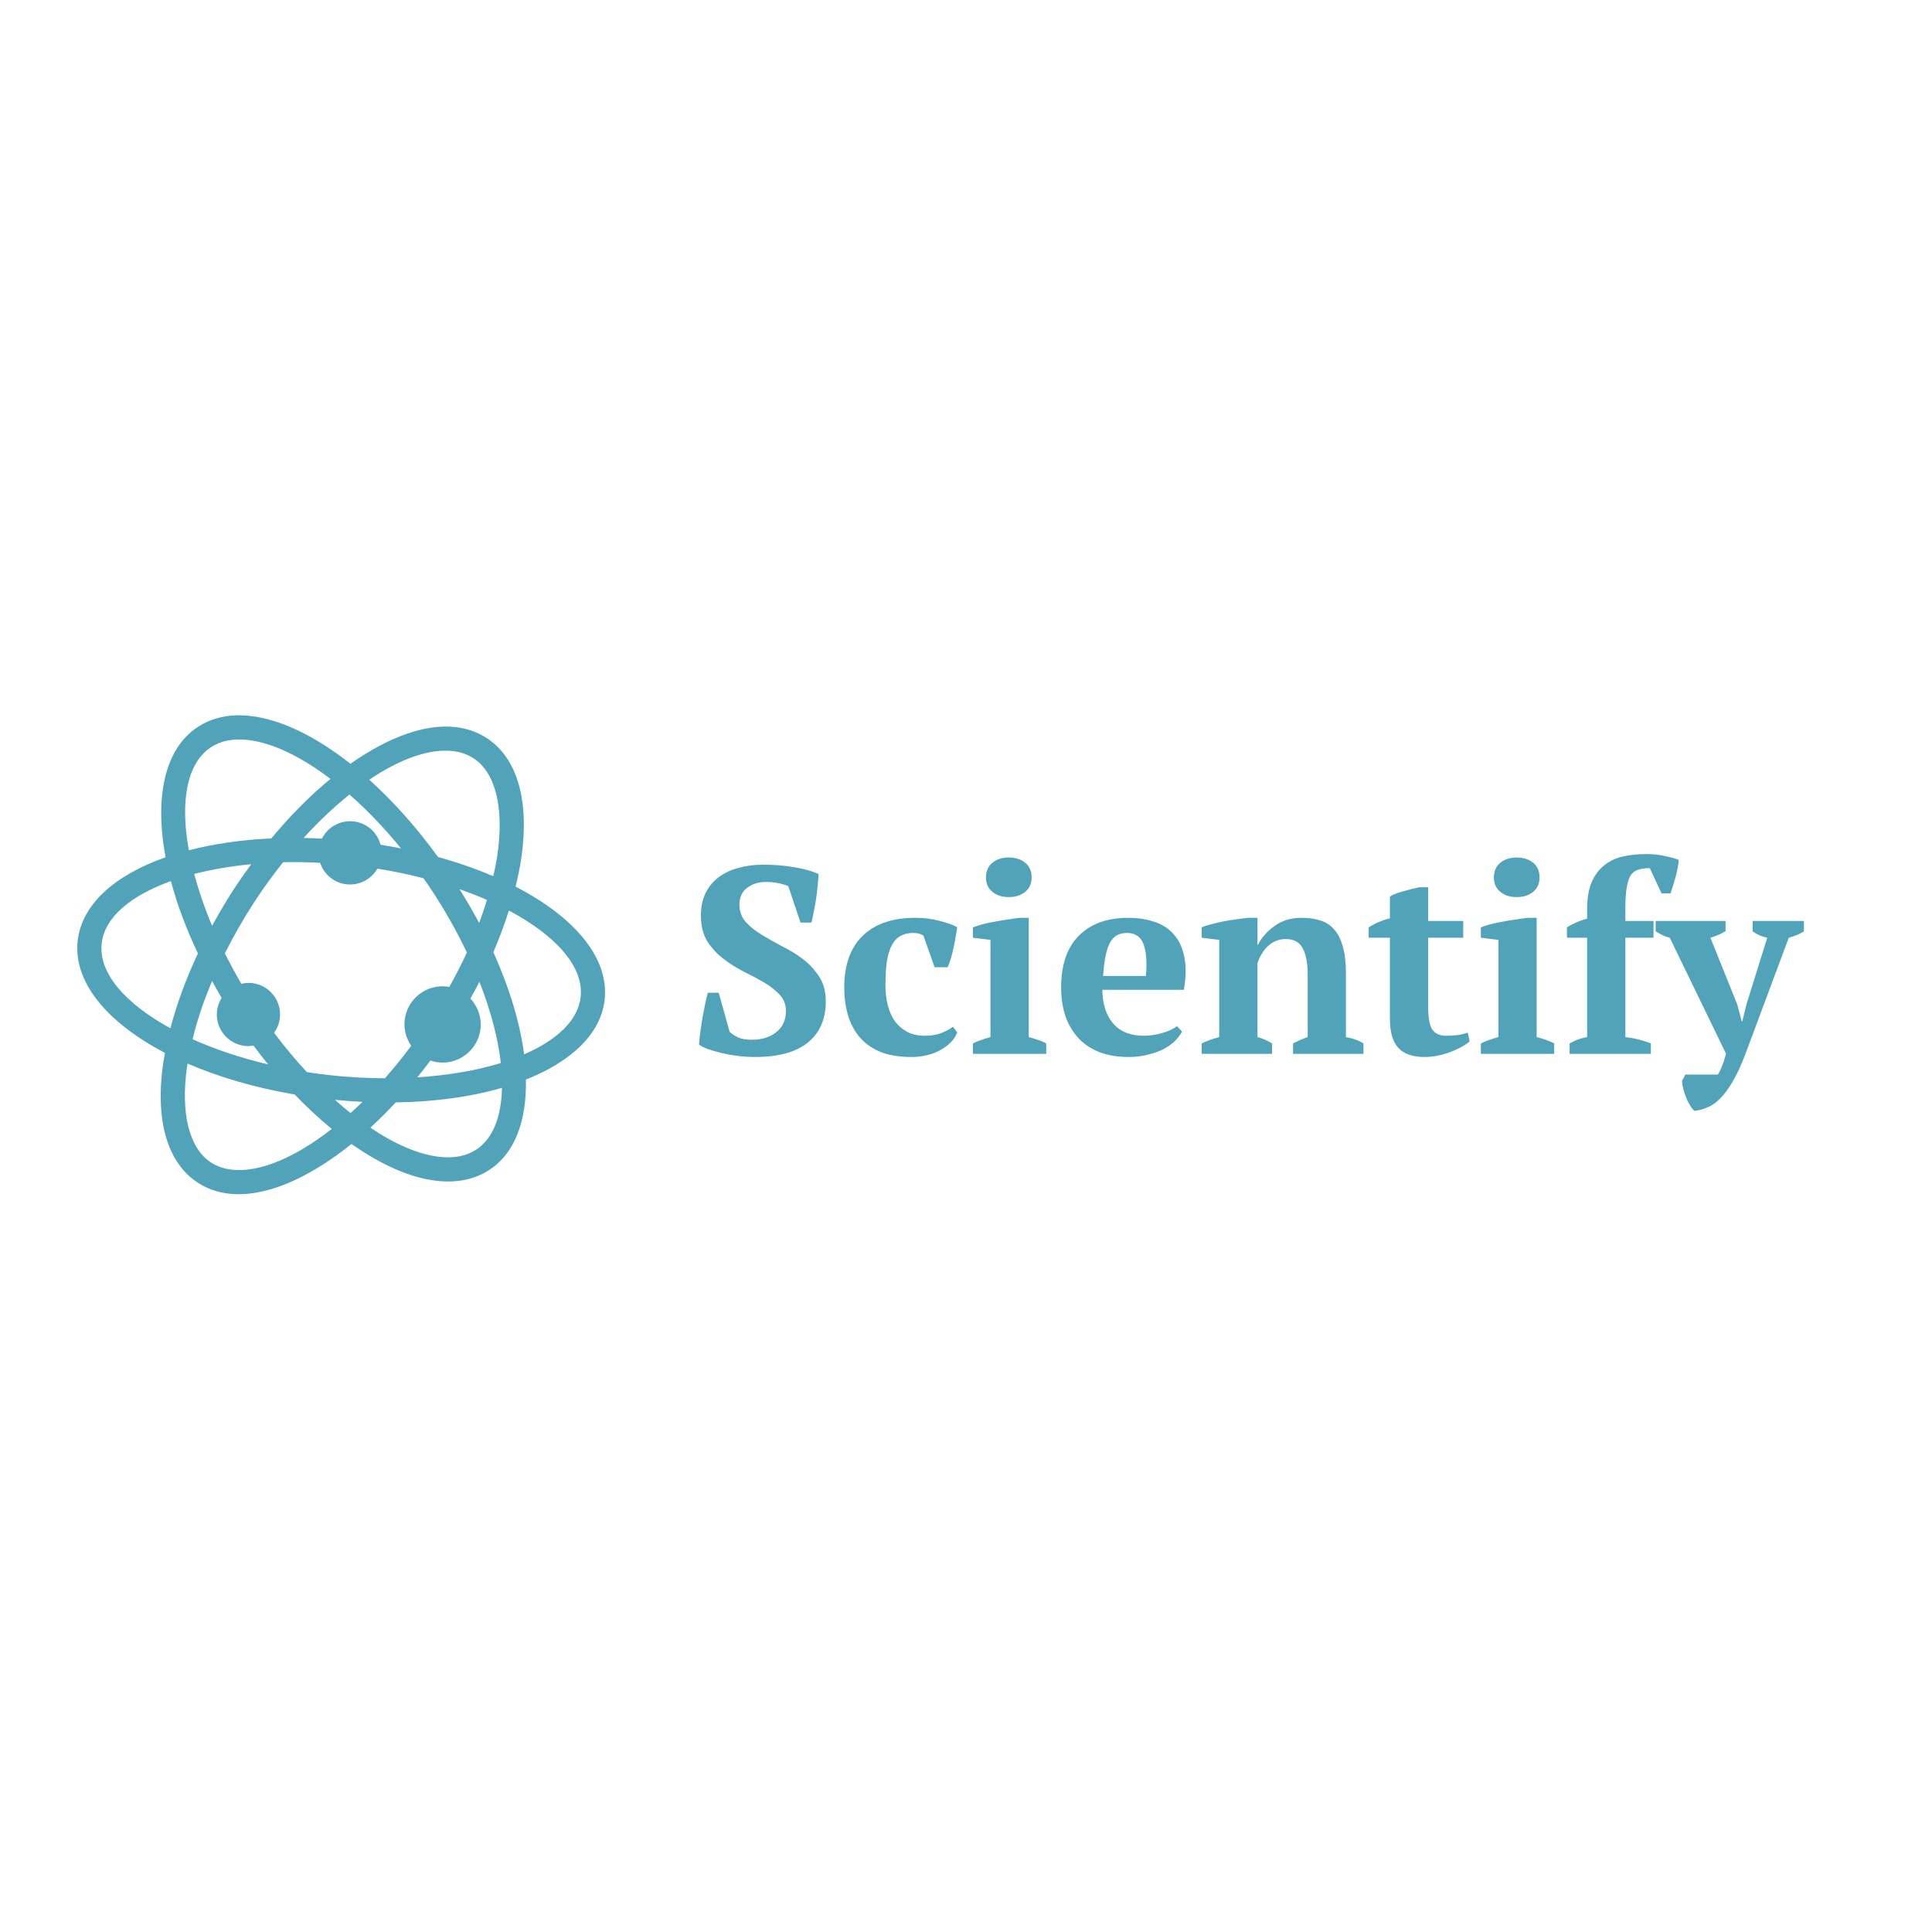
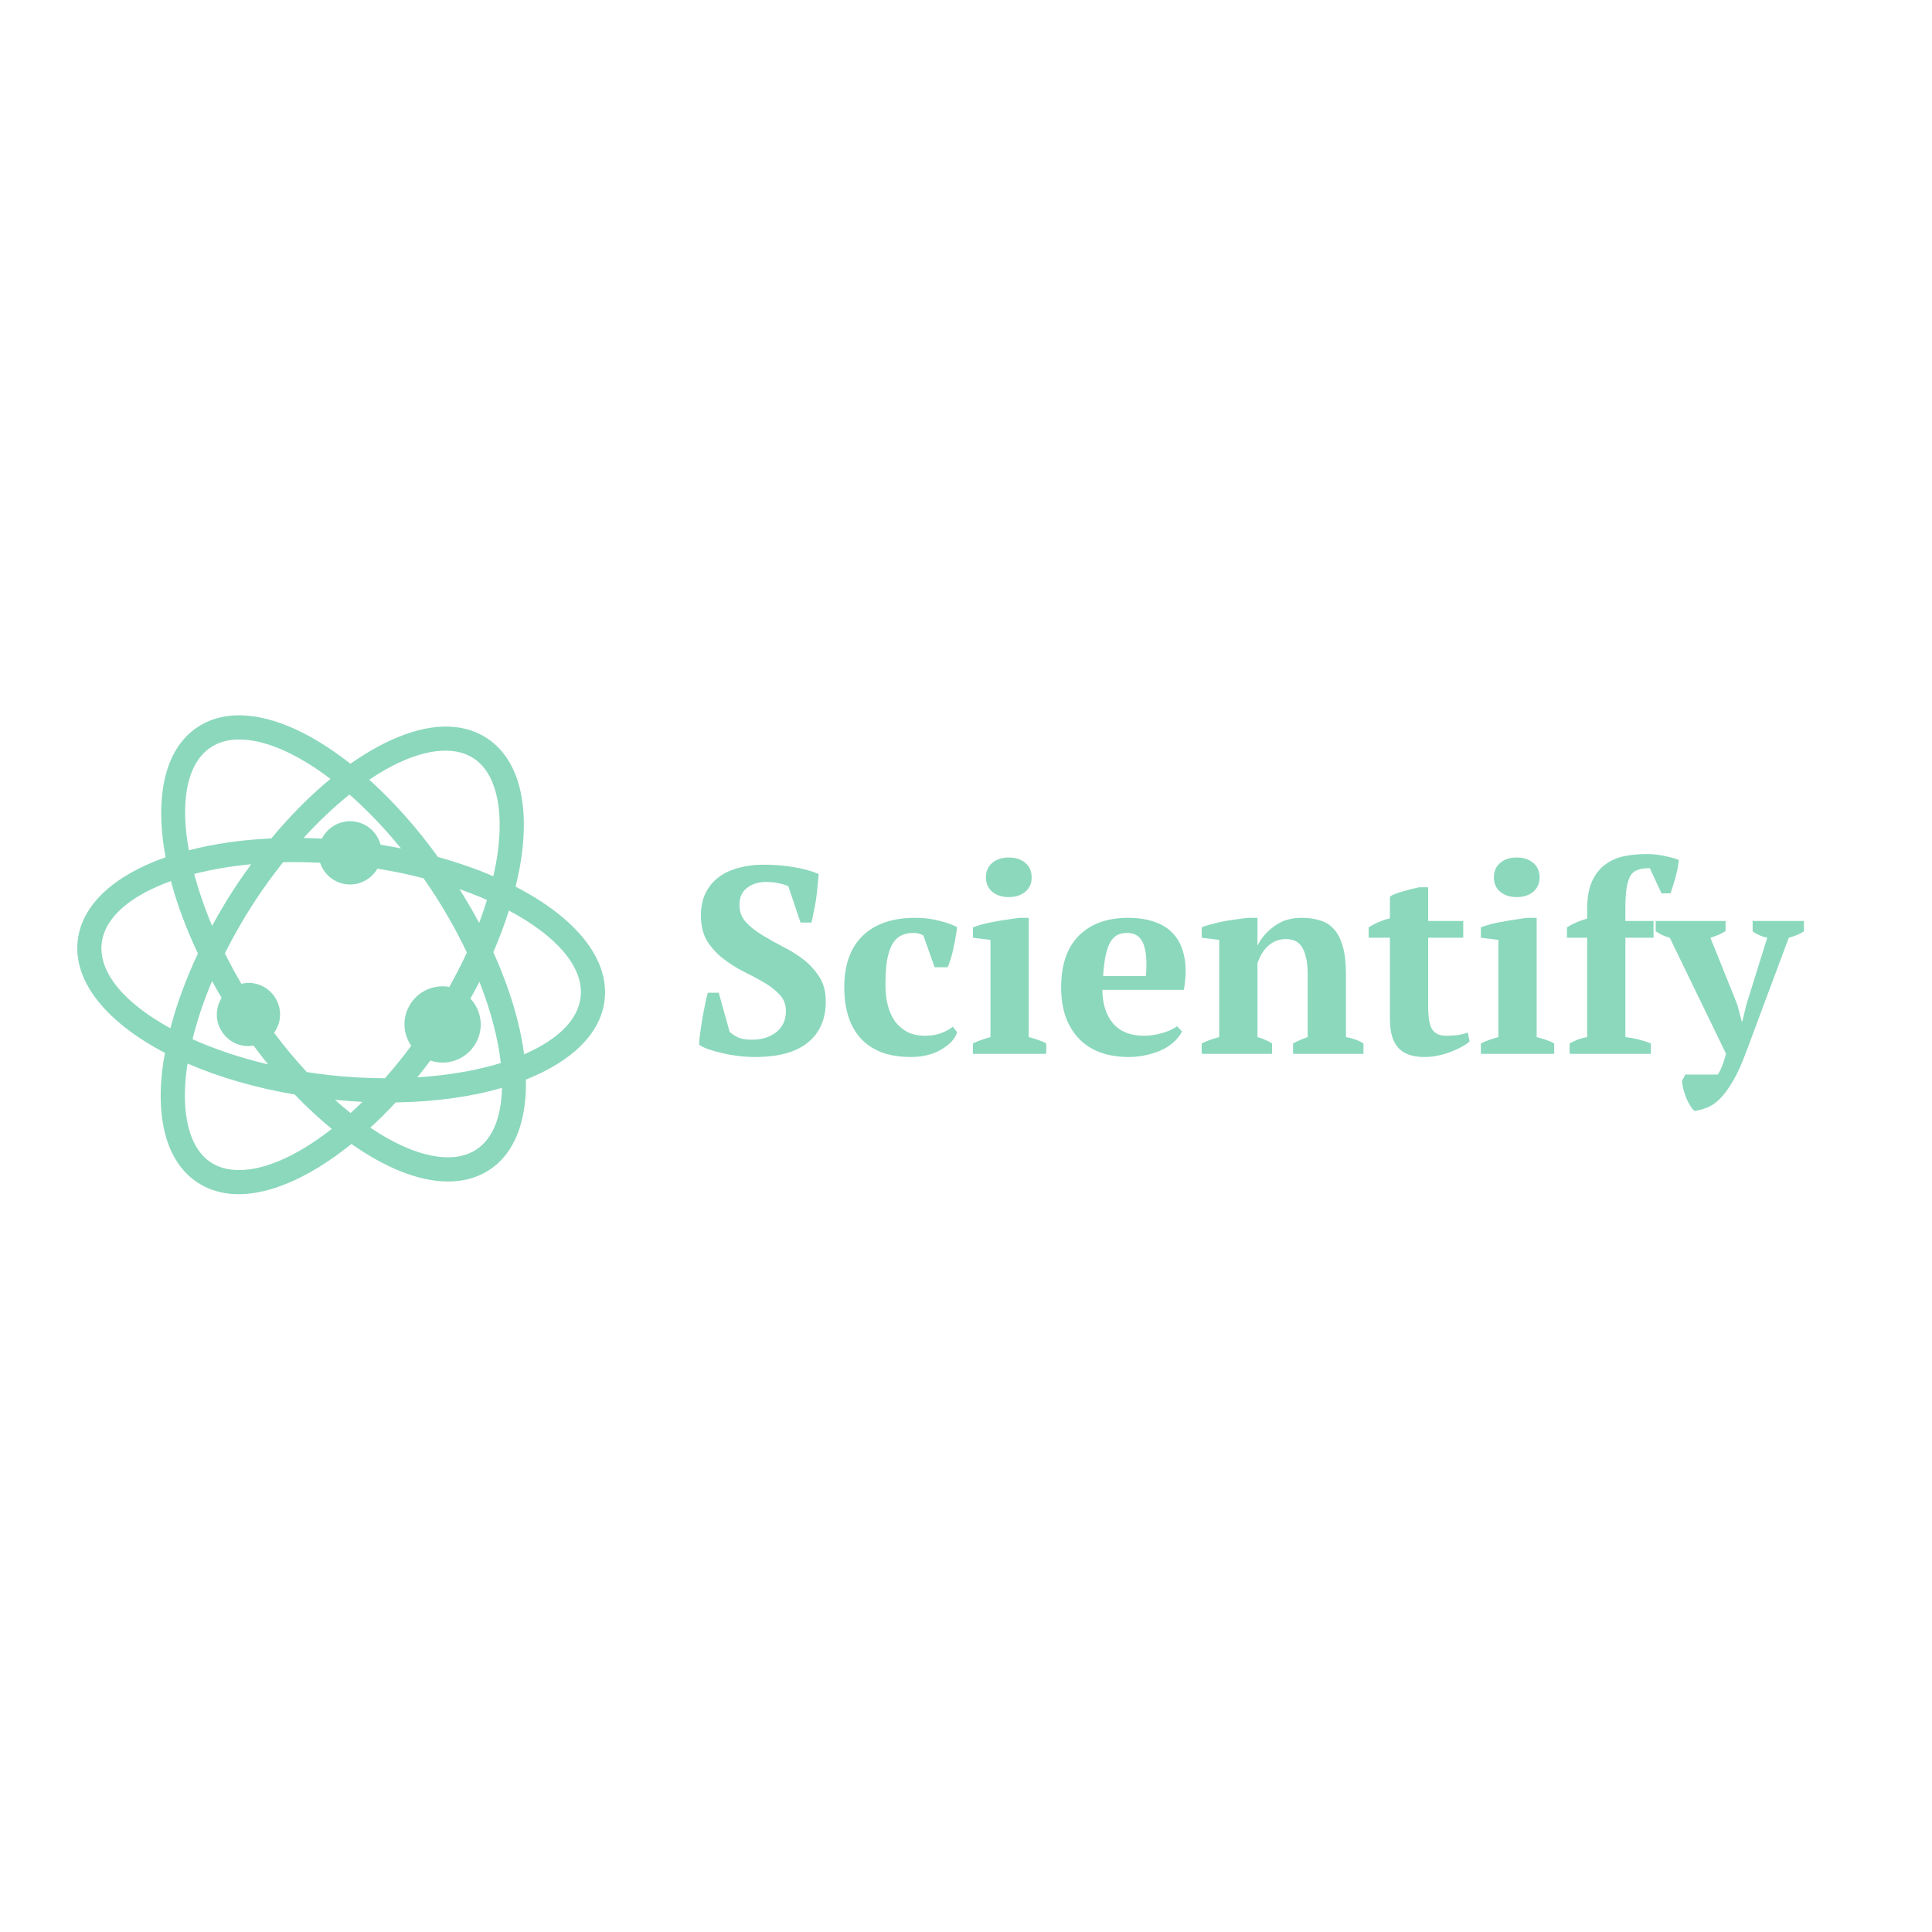
<svg xmlns="http://www.w3.org/2000/svg" width="132" height="132" viewBox="0 0 132 132" fill="none">
-   <path d="M41.311 68.307C41.632 65.445 39.244 62.649 35.226 60.58C35.39 59.898 35.534 59.225 35.626 58.572C36.179 54.671 35.333 51.776 33.249 50.423C32.623 50.017 31.905 49.765 31.113 49.676C29.023 49.442 26.504 50.38 23.943 52.184C21.584 50.322 19.21 49.153 17.11 48.918C15.717 48.761 14.502 49.018 13.501 49.678C11.231 51.176 10.554 54.492 11.313 58.571C7.849 59.79 5.588 61.781 5.309 64.27C4.991 67.104 7.326 69.873 11.274 71.938C11.23 72.178 11.179 72.423 11.145 72.659C10.592 76.561 11.436 79.455 13.52 80.809C14.148 81.217 14.867 81.467 15.658 81.556C18.069 81.827 21.055 80.543 24.013 78.158C26.037 79.583 28.041 80.476 29.844 80.678C31.238 80.835 32.452 80.579 33.454 79.918C35.189 78.773 35.988 76.559 35.932 73.761C39.036 72.528 41.05 70.639 41.311 68.307ZM30.93 51.315C31.463 51.375 31.942 51.54 32.352 51.806C33.846 52.776 34.444 55.157 33.993 58.34C33.922 58.838 33.821 59.349 33.704 59.867C32.542 59.37 31.282 58.927 29.927 58.555C28.461 56.528 26.863 54.744 25.229 53.273C27.316 51.862 29.314 51.134 30.93 51.315ZM29.404 72.458C29.578 72.516 29.759 72.561 29.949 72.582C31.38 72.743 32.668 71.712 32.829 70.283C32.917 69.497 32.639 68.763 32.141 68.226C32.354 67.843 32.56 67.461 32.757 67.078C33.533 69.061 34.03 70.953 34.218 72.629C32.57 73.138 30.625 73.472 28.512 73.607C28.813 73.235 29.112 72.852 29.404 72.458ZM30.693 67.438C30.638 67.428 30.586 67.408 30.53 67.402C29.099 67.241 27.81 68.272 27.649 69.702C27.577 70.347 27.756 70.957 28.095 71.455C27.514 72.234 26.913 72.976 26.299 73.67C25.068 73.665 23.801 73.601 22.506 73.456C21.985 73.398 21.472 73.326 20.964 73.248C20.195 72.418 19.445 71.522 18.725 70.564C18.932 70.274 19.079 69.934 19.122 69.554C19.255 68.368 18.401 67.299 17.215 67.165C16.965 67.137 16.723 67.163 16.491 67.216C16.083 66.522 15.711 65.828 15.365 65.136C15.944 63.981 16.598 62.825 17.336 61.687C17.971 60.708 18.646 59.784 19.341 58.91C20.164 58.889 21.011 58.907 21.871 58.949C22.129 59.723 22.811 60.32 23.676 60.417C24.556 60.515 25.369 60.069 25.786 59.349C26.873 59.523 27.924 59.743 28.932 60.003C29.122 60.274 29.312 60.546 29.496 60.826C30.425 62.235 31.228 63.668 31.899 65.079C31.538 65.865 31.131 66.652 30.693 67.438ZM24.767 75.282C24.496 75.546 24.224 75.802 23.952 76.047C23.595 75.762 23.239 75.463 22.882 75.144C23.519 75.206 24.147 75.252 24.767 75.282ZM16.735 71.46C16.935 71.483 17.13 71.468 17.32 71.436C17.647 71.877 17.98 72.307 18.319 72.723C16.427 72.275 14.683 71.689 13.155 71.004C13.468 69.716 13.916 68.382 14.49 67.026C14.701 67.41 14.912 67.794 15.142 68.18C14.979 68.444 14.864 68.743 14.827 69.072C14.695 70.257 15.549 71.327 16.735 71.46ZM14.491 63.256C13.976 62.036 13.572 60.846 13.27 59.709C14.456 59.402 15.766 59.179 17.164 59.047C16.752 59.611 16.344 60.187 15.953 60.79C15.425 61.603 14.943 62.429 14.491 63.256ZM27.398 57.966C26.938 57.877 26.476 57.789 26.001 57.714C25.779 56.88 25.07 56.224 24.158 56.122C23.235 56.019 22.388 56.517 21.993 57.3C21.574 57.278 21.154 57.258 20.743 57.252C21.771 56.12 22.827 55.127 23.878 54.283C25.078 55.337 26.268 56.578 27.398 57.966ZM31.396 60.752C32.05 60.98 32.677 61.224 33.272 61.484C33.115 62.003 32.935 62.527 32.736 63.057C32.331 62.29 31.876 61.521 31.396 60.752ZM14.411 51.054C15.081 50.611 15.928 50.444 16.927 50.556C18.621 50.746 20.586 51.703 22.578 53.217C21.201 54.349 19.835 55.721 18.536 57.284C16.487 57.377 14.589 57.656 12.902 58.095C12.301 54.789 12.75 52.149 14.411 51.054ZM6.948 64.454C7.149 62.661 8.944 61.181 11.678 60.198C12.098 61.779 12.716 63.444 13.523 65.145C12.706 66.877 12.075 68.598 11.643 70.255C8.57 68.576 6.72 66.485 6.948 64.454ZM15.842 79.916C15.308 79.856 14.829 79.691 14.419 79.426C12.925 78.456 12.327 76.073 12.778 72.89C12.789 72.818 12.808 72.74 12.818 72.667C14.941 73.587 17.416 74.316 20.135 74.78C20.966 75.647 21.814 76.432 22.668 77.131C20.183 79.074 17.746 80.129 15.842 79.916ZM32.545 78.541C31.875 78.983 31.029 79.151 30.028 79.039C28.596 78.878 26.973 78.172 25.303 77.046C25.886 76.51 26.464 75.934 27.035 75.32C29.728 75.28 32.197 74.935 34.297 74.324C34.255 76.273 33.695 77.781 32.545 78.541ZM35.81 72.035C35.53 69.904 34.816 67.52 33.707 65.054C34.12 64.096 34.475 63.147 34.769 62.21C37.966 63.909 39.904 66.047 39.671 68.123C39.494 69.718 38.049 71.064 35.81 72.035Z" fill="#51A3B9" />
-   <path d="M49.849 70.494C49.983 70.627 50.17 70.754 50.412 70.875C50.654 70.984 50.975 71.038 51.374 71.038C52.039 71.038 52.59 70.869 53.026 70.53C53.473 70.179 53.697 69.695 53.697 69.078C53.697 68.63 53.552 68.255 53.261 67.953C52.983 67.65 52.626 67.372 52.191 67.118C51.755 66.864 51.289 66.616 50.793 66.374C50.297 66.12 49.831 65.823 49.396 65.484C48.96 65.146 48.597 64.746 48.307 64.287C48.029 63.815 47.889 63.234 47.889 62.544C47.889 61.951 47.998 61.437 48.216 61.002C48.434 60.566 48.73 60.209 49.105 59.931C49.492 59.64 49.946 59.429 50.467 59.295C50.987 59.15 51.549 59.078 52.154 59.078C52.892 59.078 53.576 59.132 54.205 59.241C54.846 59.338 55.421 59.495 55.929 59.713C55.917 59.955 55.893 60.233 55.857 60.548C55.833 60.862 55.796 61.177 55.748 61.492C55.7 61.794 55.645 62.084 55.585 62.363C55.536 62.629 55.488 62.853 55.439 63.034H54.695L53.86 60.548C53.715 60.475 53.497 60.409 53.207 60.348C52.929 60.288 52.638 60.257 52.336 60.257C51.828 60.257 51.398 60.391 51.047 60.657C50.696 60.923 50.521 61.31 50.521 61.818C50.521 62.278 50.666 62.671 50.956 62.998C51.247 63.313 51.61 63.603 52.045 63.869C52.481 64.135 52.953 64.401 53.461 64.668C53.981 64.922 54.459 65.218 54.895 65.557C55.331 65.896 55.694 66.295 55.984 66.755C56.274 67.203 56.419 67.759 56.419 68.425C56.419 69.635 56.008 70.572 55.185 71.238C54.375 71.891 53.177 72.218 51.592 72.218C51.205 72.218 50.811 72.194 50.412 72.145C50.025 72.097 49.656 72.03 49.305 71.946C48.954 71.861 48.639 71.77 48.361 71.673C48.095 71.576 47.895 71.474 47.762 71.365C47.774 71.087 47.805 70.79 47.853 70.475C47.901 70.149 47.95 69.828 47.998 69.514C48.059 69.187 48.119 68.878 48.18 68.588C48.24 68.298 48.301 68.043 48.361 67.826H49.105L49.849 70.494ZM65.396 70.53C65.312 70.772 65.173 70.996 64.979 71.201C64.785 71.395 64.549 71.57 64.271 71.728C64.005 71.885 63.696 72.006 63.346 72.091C63.007 72.175 62.65 72.218 62.275 72.218C61.476 72.218 60.786 72.109 60.206 71.891C59.637 71.661 59.165 71.341 58.79 70.929C58.415 70.506 58.137 70.004 57.955 69.423C57.774 68.83 57.683 68.177 57.683 67.463C57.683 65.926 58.1 64.752 58.935 63.942C59.782 63.119 60.98 62.708 62.529 62.708C63.122 62.708 63.666 62.774 64.162 62.907C64.658 63.028 65.07 63.173 65.396 63.343C65.372 63.548 65.336 63.778 65.287 64.032C65.251 64.275 65.203 64.522 65.142 64.777C65.094 65.019 65.033 65.261 64.961 65.503C64.888 65.733 64.816 65.926 64.743 66.083H63.854L63.091 63.924C63.007 63.863 62.916 63.821 62.819 63.797C62.722 63.76 62.577 63.742 62.384 63.742C62.069 63.742 61.797 63.803 61.567 63.924C61.337 64.032 61.137 64.226 60.968 64.504C60.811 64.783 60.69 65.152 60.605 65.612C60.532 66.071 60.496 66.64 60.496 67.317C60.496 67.814 60.55 68.273 60.659 68.697C60.768 69.108 60.932 69.471 61.15 69.786C61.379 70.088 61.664 70.33 62.002 70.512C62.341 70.681 62.741 70.766 63.2 70.766C63.624 70.766 63.993 70.705 64.307 70.584C64.622 70.463 64.888 70.318 65.106 70.149L65.396 70.53ZM71.483 72H66.474V71.292C66.656 71.195 66.843 71.117 67.037 71.056C67.23 70.984 67.442 70.917 67.672 70.857V64.214L66.474 64.069V63.361C66.656 63.288 66.879 63.216 67.145 63.143C67.424 63.071 67.714 63.01 68.017 62.962C68.319 62.901 68.616 62.853 68.906 62.816C69.196 62.768 69.451 62.732 69.668 62.708H70.285V70.857C70.527 70.917 70.745 70.984 70.939 71.056C71.132 71.117 71.314 71.195 71.483 71.292V72ZM67.363 59.949C67.363 59.525 67.508 59.193 67.799 58.951C68.089 58.709 68.464 58.588 68.924 58.588C69.384 58.588 69.759 58.709 70.049 58.951C70.34 59.193 70.485 59.525 70.485 59.949C70.485 60.36 70.34 60.687 70.049 60.929C69.759 61.171 69.384 61.292 68.924 61.292C68.464 61.292 68.089 61.171 67.799 60.929C67.508 60.687 67.363 60.36 67.363 59.949ZM80.758 70.475C80.661 70.681 80.504 70.893 80.286 71.111C80.081 71.316 79.82 71.504 79.506 71.673C79.203 71.831 78.846 71.958 78.435 72.054C78.036 72.163 77.6 72.218 77.128 72.218C76.378 72.218 75.713 72.109 75.132 71.891C74.551 71.661 74.067 71.341 73.68 70.929C73.293 70.506 72.996 70.004 72.79 69.423C72.597 68.842 72.5 68.189 72.5 67.463C72.5 65.914 72.906 64.734 73.716 63.924C74.527 63.113 75.652 62.708 77.092 62.708C77.709 62.708 78.284 62.792 78.816 62.962C79.361 63.131 79.808 63.409 80.159 63.797C80.522 64.184 80.77 64.692 80.903 65.321C81.048 65.95 81.042 66.719 80.885 67.626H75.313C75.325 68.582 75.567 69.344 76.039 69.913C76.523 70.481 77.231 70.766 78.163 70.766C78.562 70.766 78.973 70.705 79.397 70.584C79.832 70.463 80.171 70.306 80.413 70.112L80.758 70.475ZM77.019 63.742C76.777 63.742 76.559 63.784 76.366 63.869C76.184 63.954 76.021 64.111 75.876 64.341C75.743 64.559 75.634 64.861 75.549 65.249C75.465 65.624 75.404 66.102 75.368 66.682H78.29C78.374 65.739 78.32 65.013 78.126 64.504C77.933 63.996 77.564 63.742 77.019 63.742ZM93.156 72H88.346V71.292C88.504 71.207 88.655 71.135 88.8 71.074C88.957 71.002 89.139 70.929 89.345 70.857V66.591C89.345 65.829 89.236 65.236 89.018 64.813C88.8 64.377 88.413 64.159 87.856 64.159C87.397 64.159 86.997 64.311 86.659 64.613C86.332 64.904 86.084 65.303 85.914 65.811V70.857C86.108 70.905 86.277 70.966 86.423 71.038C86.58 71.099 86.743 71.183 86.913 71.292V72H82.103V71.292C82.406 71.135 82.805 70.99 83.301 70.857V64.214L82.103 64.069V63.361C82.26 63.288 82.466 63.222 82.72 63.161C82.974 63.089 83.246 63.022 83.537 62.962C83.839 62.901 84.142 62.853 84.444 62.816C84.759 62.768 85.043 62.732 85.297 62.708H85.914V64.577H85.933C86.187 64.069 86.568 63.633 87.076 63.27C87.584 62.895 88.201 62.708 88.927 62.708C89.399 62.708 89.823 62.768 90.198 62.889C90.573 62.998 90.887 63.198 91.141 63.488C91.408 63.778 91.607 64.172 91.74 64.668C91.885 65.152 91.958 65.769 91.958 66.519V70.857C92.442 70.941 92.841 71.087 93.156 71.292V72ZM93.511 63.361C93.971 63.071 94.455 62.865 94.963 62.744V61.274C95.035 61.201 95.156 61.135 95.326 61.074C95.507 61.002 95.695 60.941 95.888 60.893C96.094 60.832 96.294 60.778 96.487 60.729C96.681 60.681 96.838 60.645 96.959 60.62H97.576V62.925H99.972V64.069H97.576V68.769C97.576 69.52 97.667 70.04 97.849 70.33C98.042 70.621 98.357 70.766 98.792 70.766C99.01 70.766 99.252 70.754 99.518 70.73C99.797 70.693 100.051 70.633 100.281 70.548L100.408 71.147C100.299 71.256 100.135 71.371 99.918 71.492C99.712 71.613 99.47 71.728 99.192 71.837C98.925 71.946 98.629 72.036 98.302 72.109C97.988 72.181 97.655 72.218 97.304 72.218C96.518 72.218 95.931 72.012 95.544 71.601C95.156 71.189 94.963 70.524 94.963 69.604V64.069H93.511V63.361ZM106.187 72H101.177V71.292C101.359 71.195 101.546 71.117 101.74 71.056C101.934 70.984 102.145 70.917 102.375 70.857V64.214L101.177 64.069V63.361C101.359 63.288 101.583 63.216 101.849 63.143C102.127 63.071 102.418 63.01 102.72 62.962C103.023 62.901 103.319 62.853 103.609 62.816C103.9 62.768 104.154 62.732 104.372 62.708H104.989V70.857C105.231 70.917 105.448 70.984 105.642 71.056C105.836 71.117 106.017 71.195 106.187 71.292V72ZM102.067 59.949C102.067 59.525 102.212 59.193 102.502 58.951C102.793 58.709 103.168 58.588 103.628 58.588C104.087 58.588 104.462 58.709 104.753 58.951C105.043 59.193 105.188 59.525 105.188 59.949C105.188 60.36 105.043 60.687 104.753 60.929C104.462 61.171 104.087 61.292 103.628 61.292C103.168 61.292 102.793 61.171 102.502 60.929C102.212 60.687 102.067 60.36 102.067 59.949ZM112.467 58.352C112.963 58.352 113.404 58.4 113.792 58.497C114.191 58.582 114.493 58.666 114.699 58.751C114.663 59.15 114.584 59.562 114.463 59.985C114.342 60.409 114.233 60.76 114.136 61.038H113.519L112.721 59.314C112.406 59.314 112.14 59.35 111.922 59.423C111.717 59.483 111.547 59.61 111.414 59.804C111.293 59.997 111.202 60.276 111.142 60.639C111.081 60.989 111.051 61.449 111.051 62.018V62.925H112.975V64.069H111.051V70.857C111.68 70.929 112.261 71.074 112.793 71.292V72H107.24V71.292C107.615 71.074 108.014 70.929 108.438 70.857V64.069H107.058V63.361C107.482 63.095 107.942 62.895 108.438 62.762V62.127C108.438 61.377 108.54 60.76 108.746 60.276C108.964 59.779 109.254 59.392 109.617 59.114C109.98 58.824 110.404 58.624 110.888 58.515C111.384 58.406 111.91 58.352 112.467 58.352ZM114.083 64.069C113.902 64.02 113.732 63.96 113.575 63.887C113.43 63.815 113.279 63.73 113.121 63.633V62.925H117.895V63.615C117.641 63.784 117.296 63.936 116.86 64.069L118.693 68.624L119.002 69.786H119.038L119.328 68.606L120.744 64.069C120.381 63.996 120.048 63.851 119.746 63.633V62.925H123.249V63.633C122.995 63.803 122.65 63.948 122.214 64.069L119.256 72C118.965 72.774 118.675 73.403 118.385 73.888C118.094 74.384 117.804 74.777 117.514 75.067C117.223 75.358 116.933 75.557 116.642 75.666C116.352 75.787 116.062 75.866 115.771 75.902C115.65 75.793 115.541 75.654 115.445 75.485C115.348 75.327 115.263 75.152 115.19 74.958C115.118 74.777 115.057 74.589 115.009 74.396C114.961 74.202 114.93 74.021 114.918 73.851L115.154 73.416H117.368C117.477 73.246 117.568 73.065 117.641 72.871C117.725 72.678 117.822 72.387 117.931 72L114.083 64.069Z" fill="#51A3B9" />
+   <path d="M41.311 68.307C41.632 65.445 39.244 62.649 35.226 60.58C35.39 59.898 35.534 59.225 35.626 58.572C36.179 54.671 35.333 51.776 33.249 50.423C32.623 50.017 31.905 49.765 31.113 49.676C29.023 49.442 26.504 50.38 23.943 52.184C21.584 50.322 19.21 49.153 17.11 48.918C15.717 48.761 14.502 49.018 13.501 49.678C11.231 51.176 10.554 54.492 11.313 58.571C7.849 59.79 5.588 61.781 5.309 64.27C4.991 67.104 7.326 69.873 11.274 71.938C11.23 72.178 11.179 72.423 11.145 72.659C10.592 76.561 11.436 79.455 13.52 80.809C14.148 81.217 14.867 81.467 15.658 81.556C18.069 81.827 21.055 80.543 24.013 78.158C26.037 79.583 28.041 80.476 29.844 80.678C31.238 80.835 32.452 80.579 33.454 79.918C35.189 78.773 35.988 76.559 35.932 73.761C39.036 72.528 41.05 70.639 41.311 68.307ZM30.93 51.315C31.463 51.375 31.942 51.54 32.352 51.806C33.846 52.776 34.444 55.157 33.993 58.34C33.922 58.838 33.821 59.349 33.704 59.867C32.542 59.37 31.282 58.927 29.927 58.555C28.461 56.528 26.863 54.744 25.229 53.273C27.316 51.862 29.314 51.134 30.93 51.315ZM29.404 72.458C29.578 72.516 29.759 72.561 29.949 72.582C31.38 72.743 32.668 71.712 32.829 70.283C32.917 69.497 32.639 68.763 32.141 68.226C32.354 67.843 32.56 67.461 32.757 67.078C33.533 69.061 34.03 70.953 34.218 72.629C32.57 73.138 30.625 73.472 28.512 73.607C28.813 73.235 29.112 72.852 29.404 72.458ZM30.693 67.438C30.638 67.428 30.586 67.408 30.53 67.402C29.099 67.241 27.81 68.272 27.649 69.702C27.577 70.347 27.756 70.957 28.095 71.455C27.514 72.234 26.913 72.976 26.299 73.67C25.068 73.665 23.801 73.601 22.506 73.456C21.985 73.398 21.472 73.326 20.964 73.248C20.195 72.418 19.445 71.522 18.725 70.564C18.932 70.274 19.079 69.934 19.122 69.554C19.255 68.368 18.401 67.299 17.215 67.165C16.965 67.137 16.723 67.163 16.491 67.216C16.083 66.522 15.711 65.828 15.365 65.136C15.944 63.981 16.598 62.825 17.336 61.687C17.971 60.708 18.646 59.784 19.341 58.91C20.164 58.889 21.011 58.907 21.871 58.949C22.129 59.723 22.811 60.32 23.676 60.417C24.556 60.515 25.369 60.069 25.786 59.349C26.873 59.523 27.924 59.743 28.932 60.003C29.122 60.274 29.312 60.546 29.496 60.826C30.425 62.235 31.228 63.668 31.899 65.079C31.538 65.865 31.131 66.652 30.693 67.438ZM24.767 75.282C24.496 75.546 24.224 75.802 23.952 76.047C23.595 75.762 23.239 75.463 22.882 75.144C23.519 75.206 24.147 75.252 24.767 75.282ZM16.735 71.46C16.935 71.482 17.13 71.468 17.32 71.436C17.647 71.877 17.98 72.307 18.319 72.723C16.427 72.275 14.683 71.689 13.155 71.004C13.468 69.716 13.916 68.382 14.49 67.026C14.701 67.41 14.912 67.794 15.142 68.18C14.979 68.444 14.864 68.743 14.827 69.072C14.695 70.257 15.549 71.327 16.735 71.46ZM14.491 63.256C13.976 62.036 13.572 60.846 13.27 59.709C14.456 59.402 15.766 59.179 17.164 59.047C16.752 59.611 16.344 60.187 15.953 60.79C15.425 61.603 14.943 62.429 14.491 63.256ZM27.398 57.966C26.938 57.877 26.476 57.789 26.001 57.714C25.779 56.88 25.07 56.224 24.158 56.122C23.235 56.019 22.388 56.517 21.993 57.3C21.574 57.278 21.154 57.258 20.743 57.252C21.771 56.12 22.827 55.127 23.878 54.283C25.078 55.337 26.268 56.578 27.398 57.966ZM31.396 60.752C32.05 60.98 32.677 61.224 33.272 61.484C33.115 62.003 32.935 62.527 32.736 63.057C32.331 62.29 31.876 61.521 31.396 60.752ZM14.411 51.054C15.081 50.611 15.928 50.444 16.927 50.556C18.621 50.746 20.586 51.703 22.578 53.217C21.201 54.349 19.835 55.721 18.536 57.284C16.487 57.377 14.589 57.656 12.902 58.095C12.301 54.789 12.75 52.149 14.411 51.054ZM6.948 64.454C7.149 62.661 8.944 61.181 11.678 60.198C12.098 61.779 12.716 63.444 13.523 65.145C12.706 66.877 12.075 68.598 11.643 70.255C8.57 68.576 6.72 66.485 6.948 64.454ZM15.842 79.916C15.308 79.856 14.829 79.691 14.419 79.426C12.925 78.456 12.327 76.073 12.778 72.89C12.789 72.818 12.808 72.74 12.818 72.667C14.941 73.587 17.416 74.316 20.135 74.78C20.966 75.647 21.814 76.432 22.668 77.131C20.183 79.074 17.746 80.129 15.842 79.916ZM32.545 78.541C31.875 78.983 31.029 79.151 30.028 79.039C28.596 78.878 26.973 78.172 25.303 77.046C25.886 76.51 26.464 75.934 27.035 75.32C29.728 75.28 32.197 74.935 34.297 74.324C34.255 76.273 33.695 77.781 32.545 78.541ZM35.81 72.035C35.53 69.904 34.816 67.52 33.707 65.054C34.12 64.096 34.475 63.147 34.769 62.21C37.966 63.909 39.904 66.047 39.671 68.123C39.494 69.718 38.049 71.064 35.81 72.035Z" fill="#8BD8BD" />
+   <path d="M49.849 70.494C49.983 70.627 50.17 70.754 50.412 70.875C50.654 70.984 50.975 71.038 51.374 71.038C52.039 71.038 52.59 70.869 53.026 70.53C53.473 70.179 53.697 69.695 53.697 69.078C53.697 68.63 53.552 68.255 53.261 67.953C52.983 67.65 52.626 67.372 52.191 67.118C51.755 66.864 51.289 66.616 50.793 66.374C50.297 66.12 49.831 65.823 49.396 65.484C48.96 65.146 48.597 64.746 48.307 64.287C48.029 63.815 47.889 63.234 47.889 62.544C47.889 61.951 47.998 61.437 48.216 61.002C48.434 60.566 48.73 60.209 49.105 59.931C49.492 59.64 49.946 59.429 50.467 59.295C50.987 59.15 51.549 59.078 52.154 59.078C52.892 59.078 53.576 59.132 54.205 59.241C54.846 59.338 55.421 59.495 55.929 59.713C55.917 59.955 55.893 60.233 55.857 60.548C55.833 60.862 55.796 61.177 55.748 61.492C55.7 61.794 55.645 62.084 55.585 62.363C55.536 62.629 55.488 62.853 55.439 63.034H54.695L53.86 60.548C53.715 60.475 53.497 60.409 53.207 60.348C52.929 60.288 52.638 60.257 52.336 60.257C51.828 60.257 51.398 60.391 51.047 60.657C50.696 60.923 50.521 61.31 50.521 61.818C50.521 62.278 50.666 62.671 50.956 62.998C51.247 63.313 51.61 63.603 52.045 63.869C52.481 64.135 52.953 64.401 53.461 64.668C53.981 64.922 54.459 65.218 54.895 65.557C55.331 65.896 55.694 66.295 55.984 66.755C56.274 67.203 56.419 67.759 56.419 68.425C56.419 69.635 56.008 70.572 55.185 71.238C54.375 71.891 53.177 72.218 51.592 72.218C51.205 72.218 50.811 72.194 50.412 72.145C50.025 72.097 49.656 72.03 49.305 71.946C48.954 71.861 48.639 71.77 48.361 71.673C48.095 71.576 47.895 71.474 47.762 71.365C47.774 71.087 47.805 70.79 47.853 70.475C47.901 70.149 47.95 69.828 47.998 69.514C48.059 69.187 48.119 68.878 48.18 68.588C48.24 68.298 48.301 68.043 48.361 67.826H49.105L49.849 70.494ZM65.396 70.53C65.312 70.772 65.173 70.996 64.979 71.201C64.785 71.395 64.549 71.57 64.271 71.728C64.005 71.885 63.696 72.006 63.346 72.091C63.007 72.175 62.65 72.218 62.275 72.218C61.476 72.218 60.786 72.109 60.206 71.891C59.637 71.661 59.165 71.341 58.79 70.929C58.415 70.506 58.137 70.004 57.955 69.423C57.774 68.83 57.683 68.177 57.683 67.463C57.683 65.926 58.1 64.752 58.935 63.942C59.782 63.119 60.98 62.708 62.529 62.708C63.122 62.708 63.666 62.774 64.162 62.907C64.658 63.028 65.07 63.173 65.396 63.343C65.372 63.548 65.336 63.778 65.287 64.032C65.251 64.275 65.203 64.522 65.142 64.777C65.094 65.019 65.033 65.261 64.961 65.503C64.888 65.733 64.816 65.926 64.743 66.083H63.854L63.091 63.924C63.007 63.863 62.916 63.821 62.819 63.797C62.722 63.76 62.577 63.742 62.384 63.742C62.069 63.742 61.797 63.803 61.567 63.924C61.337 64.032 61.137 64.226 60.968 64.504C60.811 64.783 60.69 65.152 60.605 65.612C60.532 66.071 60.496 66.64 60.496 67.317C60.496 67.814 60.55 68.273 60.659 68.697C60.768 69.108 60.932 69.471 61.15 69.786C61.379 70.088 61.664 70.33 62.002 70.512C62.341 70.681 62.741 70.766 63.2 70.766C63.624 70.766 63.993 70.705 64.307 70.584C64.622 70.463 64.888 70.318 65.106 70.149L65.396 70.53ZM71.483 72H66.474V71.292C66.656 71.195 66.843 71.117 67.037 71.056C67.23 70.984 67.442 70.917 67.672 70.857V64.214L66.474 64.069V63.361C66.656 63.288 66.879 63.216 67.145 63.143C67.424 63.071 67.714 63.01 68.017 62.962C68.319 62.901 68.616 62.853 68.906 62.816C69.196 62.768 69.451 62.732 69.668 62.708H70.285V70.857C70.527 70.917 70.745 70.984 70.939 71.056C71.132 71.117 71.314 71.195 71.483 71.292V72ZM67.363 59.949C67.363 59.525 67.508 59.193 67.799 58.951C68.089 58.709 68.464 58.588 68.924 58.588C69.384 58.588 69.759 58.709 70.049 58.951C70.34 59.193 70.485 59.525 70.485 59.949C70.485 60.36 70.34 60.687 70.049 60.929C69.759 61.171 69.384 61.292 68.924 61.292C68.464 61.292 68.089 61.171 67.799 60.929C67.508 60.687 67.363 60.36 67.363 59.949ZM80.758 70.475C80.661 70.681 80.504 70.893 80.286 71.111C80.081 71.316 79.82 71.504 79.506 71.673C79.203 71.831 78.846 71.958 78.435 72.054C78.036 72.163 77.6 72.218 77.128 72.218C76.378 72.218 75.713 72.109 75.132 71.891C74.551 71.661 74.067 71.341 73.68 70.929C73.293 70.506 72.996 70.004 72.79 69.423C72.597 68.842 72.5 68.189 72.5 67.463C72.5 65.914 72.906 64.734 73.716 63.924C74.527 63.113 75.652 62.708 77.092 62.708C77.709 62.708 78.284 62.792 78.816 62.962C79.361 63.131 79.808 63.409 80.159 63.797C80.522 64.184 80.77 64.692 80.903 65.321C81.048 65.95 81.042 66.719 80.885 67.626H75.313C75.325 68.582 75.567 69.344 76.039 69.913C76.523 70.481 77.231 70.766 78.163 70.766C78.562 70.766 78.973 70.705 79.397 70.584C79.832 70.463 80.171 70.306 80.413 70.112L80.758 70.475ZM77.019 63.742C76.777 63.742 76.559 63.784 76.366 63.869C76.184 63.954 76.021 64.111 75.876 64.341C75.743 64.559 75.634 64.861 75.549 65.249C75.465 65.624 75.404 66.102 75.368 66.682H78.29C78.374 65.739 78.32 65.013 78.126 64.504C77.933 63.996 77.564 63.742 77.019 63.742ZM93.156 72H88.346V71.292C88.504 71.207 88.655 71.135 88.8 71.074C88.957 71.002 89.139 70.929 89.345 70.857V66.591C89.345 65.829 89.236 65.236 89.018 64.813C88.8 64.377 88.413 64.159 87.856 64.159C87.397 64.159 86.997 64.311 86.659 64.613C86.332 64.904 86.084 65.303 85.914 65.811V70.857C86.108 70.905 86.277 70.966 86.423 71.038C86.58 71.099 86.743 71.183 86.913 71.292V72H82.103V71.292C82.406 71.135 82.805 70.99 83.301 70.857V64.214L82.103 64.069V63.361C82.26 63.288 82.466 63.222 82.72 63.161C82.974 63.089 83.246 63.022 83.537 62.962C83.839 62.901 84.142 62.853 84.444 62.816C84.759 62.768 85.043 62.732 85.297 62.708H85.914V64.577H85.933C86.187 64.069 86.568 63.633 87.076 63.27C87.584 62.895 88.201 62.708 88.927 62.708C89.399 62.708 89.823 62.768 90.198 62.889C90.573 62.998 90.887 63.198 91.141 63.488C91.408 63.778 91.607 64.172 91.74 64.668C91.885 65.152 91.958 65.769 91.958 66.519V70.857C92.442 70.941 92.841 71.087 93.156 71.292V72ZM93.511 63.361C93.971 63.071 94.455 62.865 94.963 62.744V61.274C95.035 61.201 95.156 61.135 95.326 61.074C95.507 61.002 95.695 60.941 95.888 60.893C96.094 60.832 96.294 60.778 96.487 60.729C96.681 60.681 96.838 60.645 96.959 60.62H97.576V62.925H99.972V64.069H97.576V68.769C97.576 69.52 97.667 70.04 97.849 70.33C98.042 70.621 98.357 70.766 98.792 70.766C99.01 70.766 99.252 70.754 99.518 70.73C99.797 70.693 100.051 70.633 100.281 70.548L100.408 71.147C100.299 71.256 100.135 71.371 99.918 71.492C99.712 71.613 99.47 71.728 99.192 71.837C98.925 71.946 98.629 72.036 98.302 72.109C97.988 72.181 97.655 72.218 97.304 72.218C96.518 72.218 95.931 72.012 95.544 71.601C95.156 71.189 94.963 70.524 94.963 69.604V64.069H93.511V63.361ZM106.187 72H101.177V71.292C101.359 71.195 101.546 71.117 101.74 71.056C101.934 70.984 102.145 70.917 102.375 70.857V64.214L101.177 64.069V63.361C101.359 63.288 101.583 63.216 101.849 63.143C102.127 63.071 102.418 63.01 102.72 62.962C103.023 62.901 103.319 62.853 103.609 62.816C103.9 62.768 104.154 62.732 104.372 62.708H104.989V70.857C105.231 70.917 105.448 70.984 105.642 71.056C105.836 71.117 106.017 71.195 106.187 71.292V72ZM102.067 59.949C102.067 59.525 102.212 59.193 102.502 58.951C102.793 58.709 103.168 58.588 103.628 58.588C104.087 58.588 104.462 58.709 104.753 58.951C105.043 59.193 105.188 59.525 105.188 59.949C105.188 60.36 105.043 60.687 104.753 60.929C104.462 61.171 104.087 61.292 103.628 61.292C103.168 61.292 102.793 61.171 102.502 60.929C102.212 60.687 102.067 60.36 102.067 59.949ZM112.467 58.352C112.963 58.352 113.404 58.4 113.792 58.497C114.191 58.582 114.493 58.666 114.699 58.751C114.663 59.15 114.584 59.562 114.463 59.985C114.342 60.409 114.233 60.76 114.136 61.038H113.519L112.721 59.314C112.406 59.314 112.14 59.35 111.922 59.423C111.717 59.483 111.547 59.61 111.414 59.804C111.293 59.997 111.202 60.276 111.142 60.639C111.081 60.989 111.051 61.449 111.051 62.018V62.925H112.975V64.069H111.051V70.857C111.68 70.929 112.261 71.074 112.793 71.292V72H107.24V71.292C107.615 71.074 108.014 70.929 108.438 70.857V64.069H107.058V63.361C107.482 63.095 107.942 62.895 108.438 62.762V62.127C108.438 61.377 108.54 60.76 108.746 60.276C108.964 59.779 109.254 59.392 109.617 59.114C109.98 58.824 110.404 58.624 110.888 58.515C111.384 58.406 111.91 58.352 112.467 58.352ZM114.083 64.069C113.902 64.02 113.732 63.96 113.575 63.887C113.43 63.815 113.279 63.73 113.121 63.633V62.925H117.895V63.615C117.641 63.784 117.296 63.936 116.86 64.069L118.693 68.624L119.002 69.786H119.038L119.328 68.606L120.744 64.069C120.381 63.996 120.048 63.851 119.746 63.633V62.925H123.249V63.633C122.995 63.803 122.65 63.948 122.214 64.069L119.256 72C118.965 72.774 118.675 73.403 118.385 73.888C118.094 74.384 117.804 74.777 117.514 75.067C117.223 75.358 116.933 75.557 116.642 75.666C116.352 75.787 116.062 75.866 115.771 75.902C115.65 75.793 115.541 75.654 115.445 75.485C115.348 75.327 115.263 75.152 115.19 74.958C115.118 74.777 115.057 74.589 115.009 74.396C114.961 74.202 114.93 74.021 114.918 73.851L115.154 73.416H117.368C117.477 73.246 117.568 73.065 117.641 72.871C117.725 72.678 117.822 72.387 117.931 72L114.083 64.069Z" fill="#8BD8BD" />
</svg>
